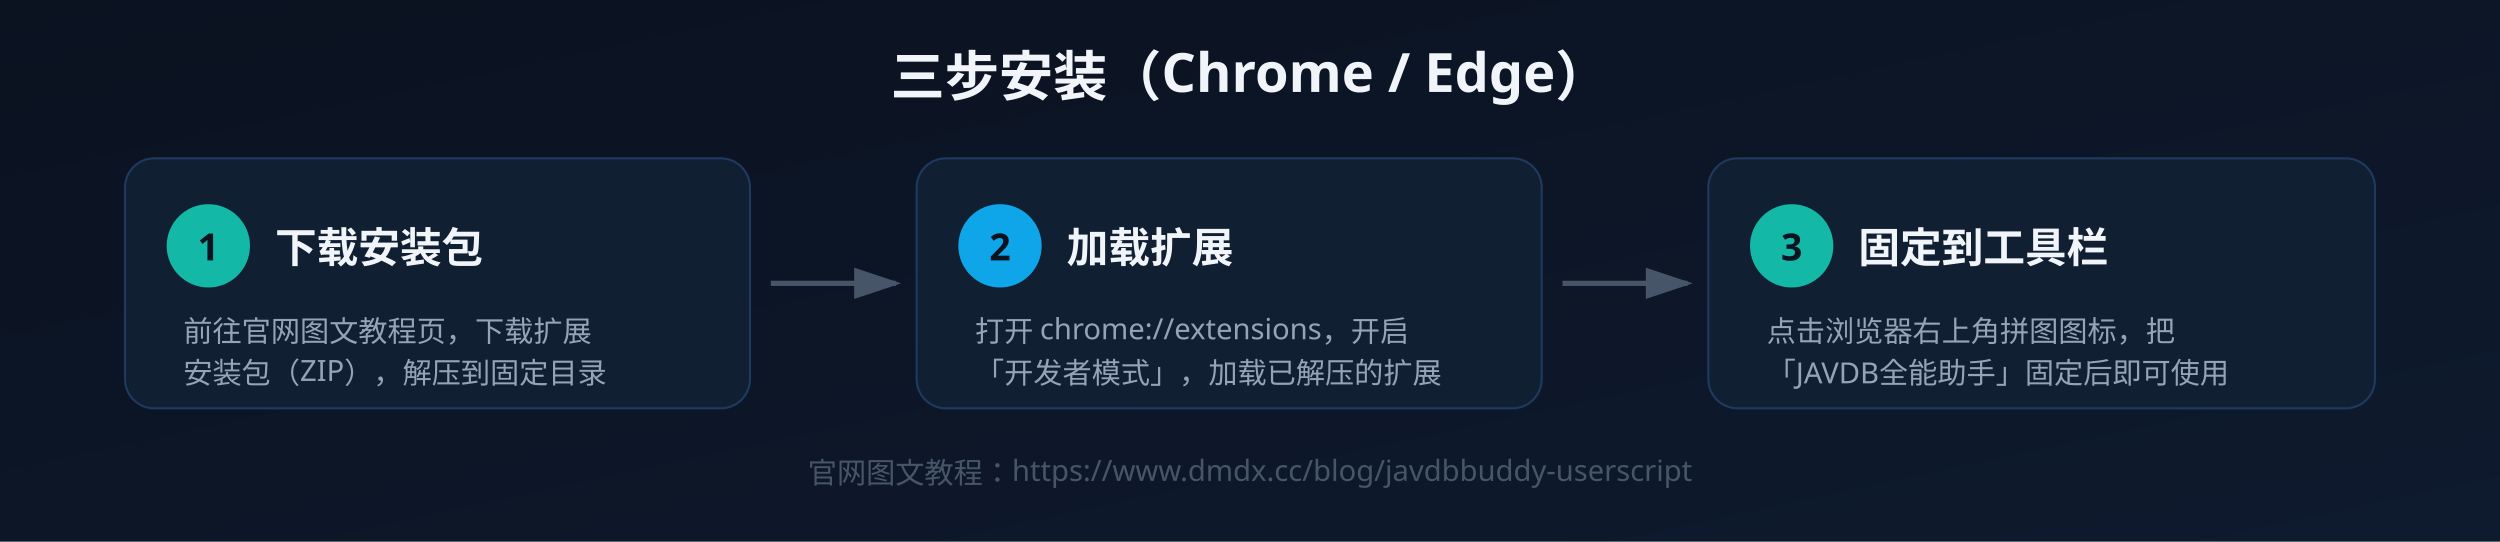
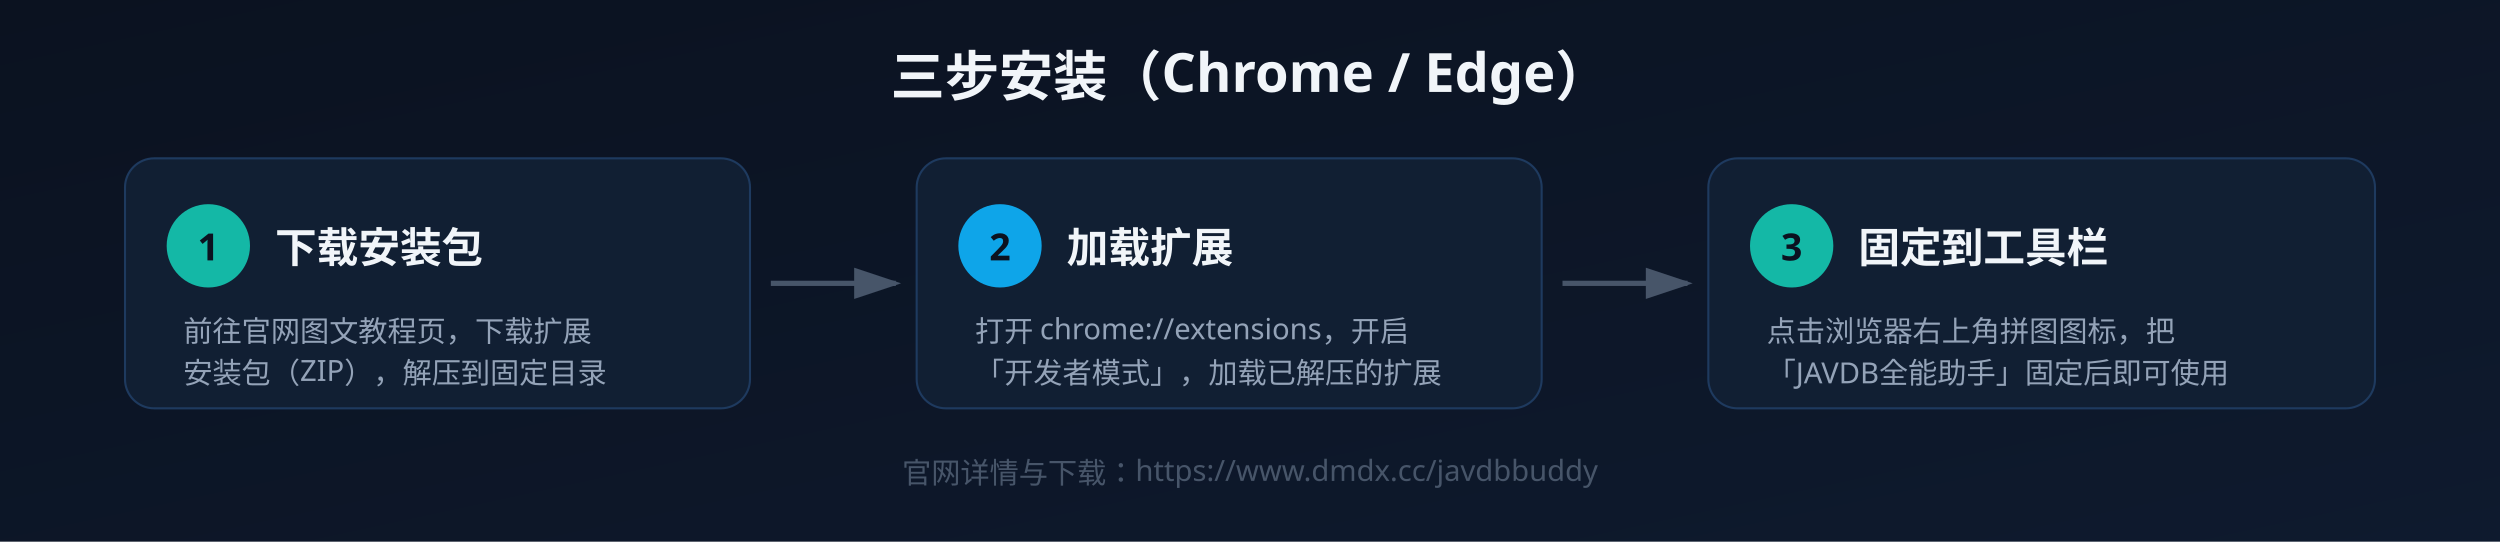
<svg xmlns="http://www.w3.org/2000/svg" width="1200" height="260" viewBox="0 0 1200 260">
  <defs>
    <linearGradient id="bg3" x1="0" y1="0" x2="1" y2="1">
      <stop offset="0" stop-color="#0b1220" />
      <stop offset="1" stop-color="#0e1a2e" />
    </linearGradient>
    <linearGradient id="bar3" x1="0" y1="0" x2="1" y2="0">
      <stop offset="0" stop-color="#14b8a6" />
      <stop offset="1" stop-color="#0ea5e9" />
    </linearGradient>
    <marker id="arrow" markerWidth="10" markerHeight="10" refX="8" refY="3" orient="auto">
      <path d="M0,0 L9,3 L0,6 Z" fill="#475569" />
    </marker>
  </defs>
  <rect width="1200" height="260" fill="url(#bg3)" />
  <text x="600" y="46" text-anchor="middle" font-family="'PingFang SC','Microsoft YaHei','Noto Sans SC',sans-serif" font-size="26" font-weight="800" fill="#f1f5f9">三步安装（Chrome / Edge）</text>
  <g>
    <rect x="60" y="76" width="300" height="120" rx="14" fill="#111f33" stroke="#1e3a5f" />
    <circle cx="100" cy="118" r="20" fill="#14b8a6" />
    <text x="100" y="125" text-anchor="middle" font-family="'PingFang SC','Microsoft YaHei','Noto Sans SC',sans-serif" font-size="18" font-weight="800" fill="#0b1220">1</text>
    <text x="132" y="126" font-family="'PingFang SC','Microsoft YaHei','Noto Sans SC',sans-serif" font-size="20" font-weight="700" fill="#f1f5f9">下载安装包</text>
    <text x="88" y="164" font-family="'PingFang SC','Microsoft YaHei','Noto Sans SC',sans-serif" font-size="14" fill="#94a3b8">前往官网图文教程页，下载扩展</text>
    <text x="88" y="184" font-family="'PingFang SC','Microsoft YaHei','Noto Sans SC',sans-serif" font-size="14" fill="#94a3b8">安装包（ZIP），解压到固定目录</text>
  </g>
  <path d="M370 136 H430" stroke="#475569" stroke-width="2.5" marker-end="url(#arrow)" />
  <g>
    <rect x="440" y="76" width="300" height="120" rx="14" fill="#111f33" stroke="#1e3a5f" />
    <circle cx="480" cy="118" r="20" fill="#0ea5e9" />
    <text x="480" y="125" text-anchor="middle" font-family="'PingFang SC','Microsoft YaHei','Noto Sans SC',sans-serif" font-size="18" font-weight="800" fill="#0b1220">2</text>
    <text x="512" y="126" font-family="'PingFang SC','Microsoft YaHei','Noto Sans SC',sans-serif" font-size="20" font-weight="700" fill="#f1f5f9">加载扩展</text>
    <text x="468" y="164" font-family="'PingFang SC','Microsoft YaHei','Noto Sans SC',sans-serif" font-size="14" fill="#94a3b8">打开 chrome://extensions，开启</text>
    <text x="468" y="184" font-family="'PingFang SC','Microsoft YaHei','Noto Sans SC',sans-serif" font-size="14" fill="#94a3b8">「开发者模式」，加载已解压的扩展</text>
  </g>
  <path d="M750 136 H810" stroke="#475569" stroke-width="2.5" marker-end="url(#arrow)" />
  <g>
    <rect x="820" y="76" width="320" height="120" rx="14" fill="#111f33" stroke="#1e3a5f" />
    <circle cx="860" cy="118" r="20" fill="#14b8a6" />
    <text x="860" y="125" text-anchor="middle" font-family="'PingFang SC','Microsoft YaHei','Noto Sans SC',sans-serif" font-size="18" font-weight="800" fill="#0b1220">3</text>
    <text x="892" y="126" font-family="'PingFang SC','Microsoft YaHei','Noto Sans SC',sans-serif" font-size="20" font-weight="700" fill="#f1f5f9">固定到工具栏</text>
    <text x="848" y="164" font-family="'PingFang SC','Microsoft YaHei','Noto Sans SC',sans-serif" font-size="14" fill="#94a3b8">点击浏览器右上角拼图图标，把</text>
    <text x="848" y="184" font-family="'PingFang SC','Microsoft YaHei','Noto Sans SC',sans-serif" font-size="14" fill="#94a3b8">「JAVDB全能助手」固定后即可使用</text>
  </g>
-   <text x="600" y="232" text-anchor="middle" font-family="'PingFang SC','Microsoft YaHei','Noto Sans SC',sans-serif" font-size="14" fill="#475569">官网图文教程：https://www.dmdx.cc/blog/javdbbuddy-userscript</text>
+   <text x="600" y="232" text-anchor="middle" font-family="'PingFang SC','Microsoft YaHei','Noto Sans SC',sans-serif" font-size="14" fill="#475569">官网详情与下载：https://www.dmdx.cc/javdbbuddy</text>
</svg>
